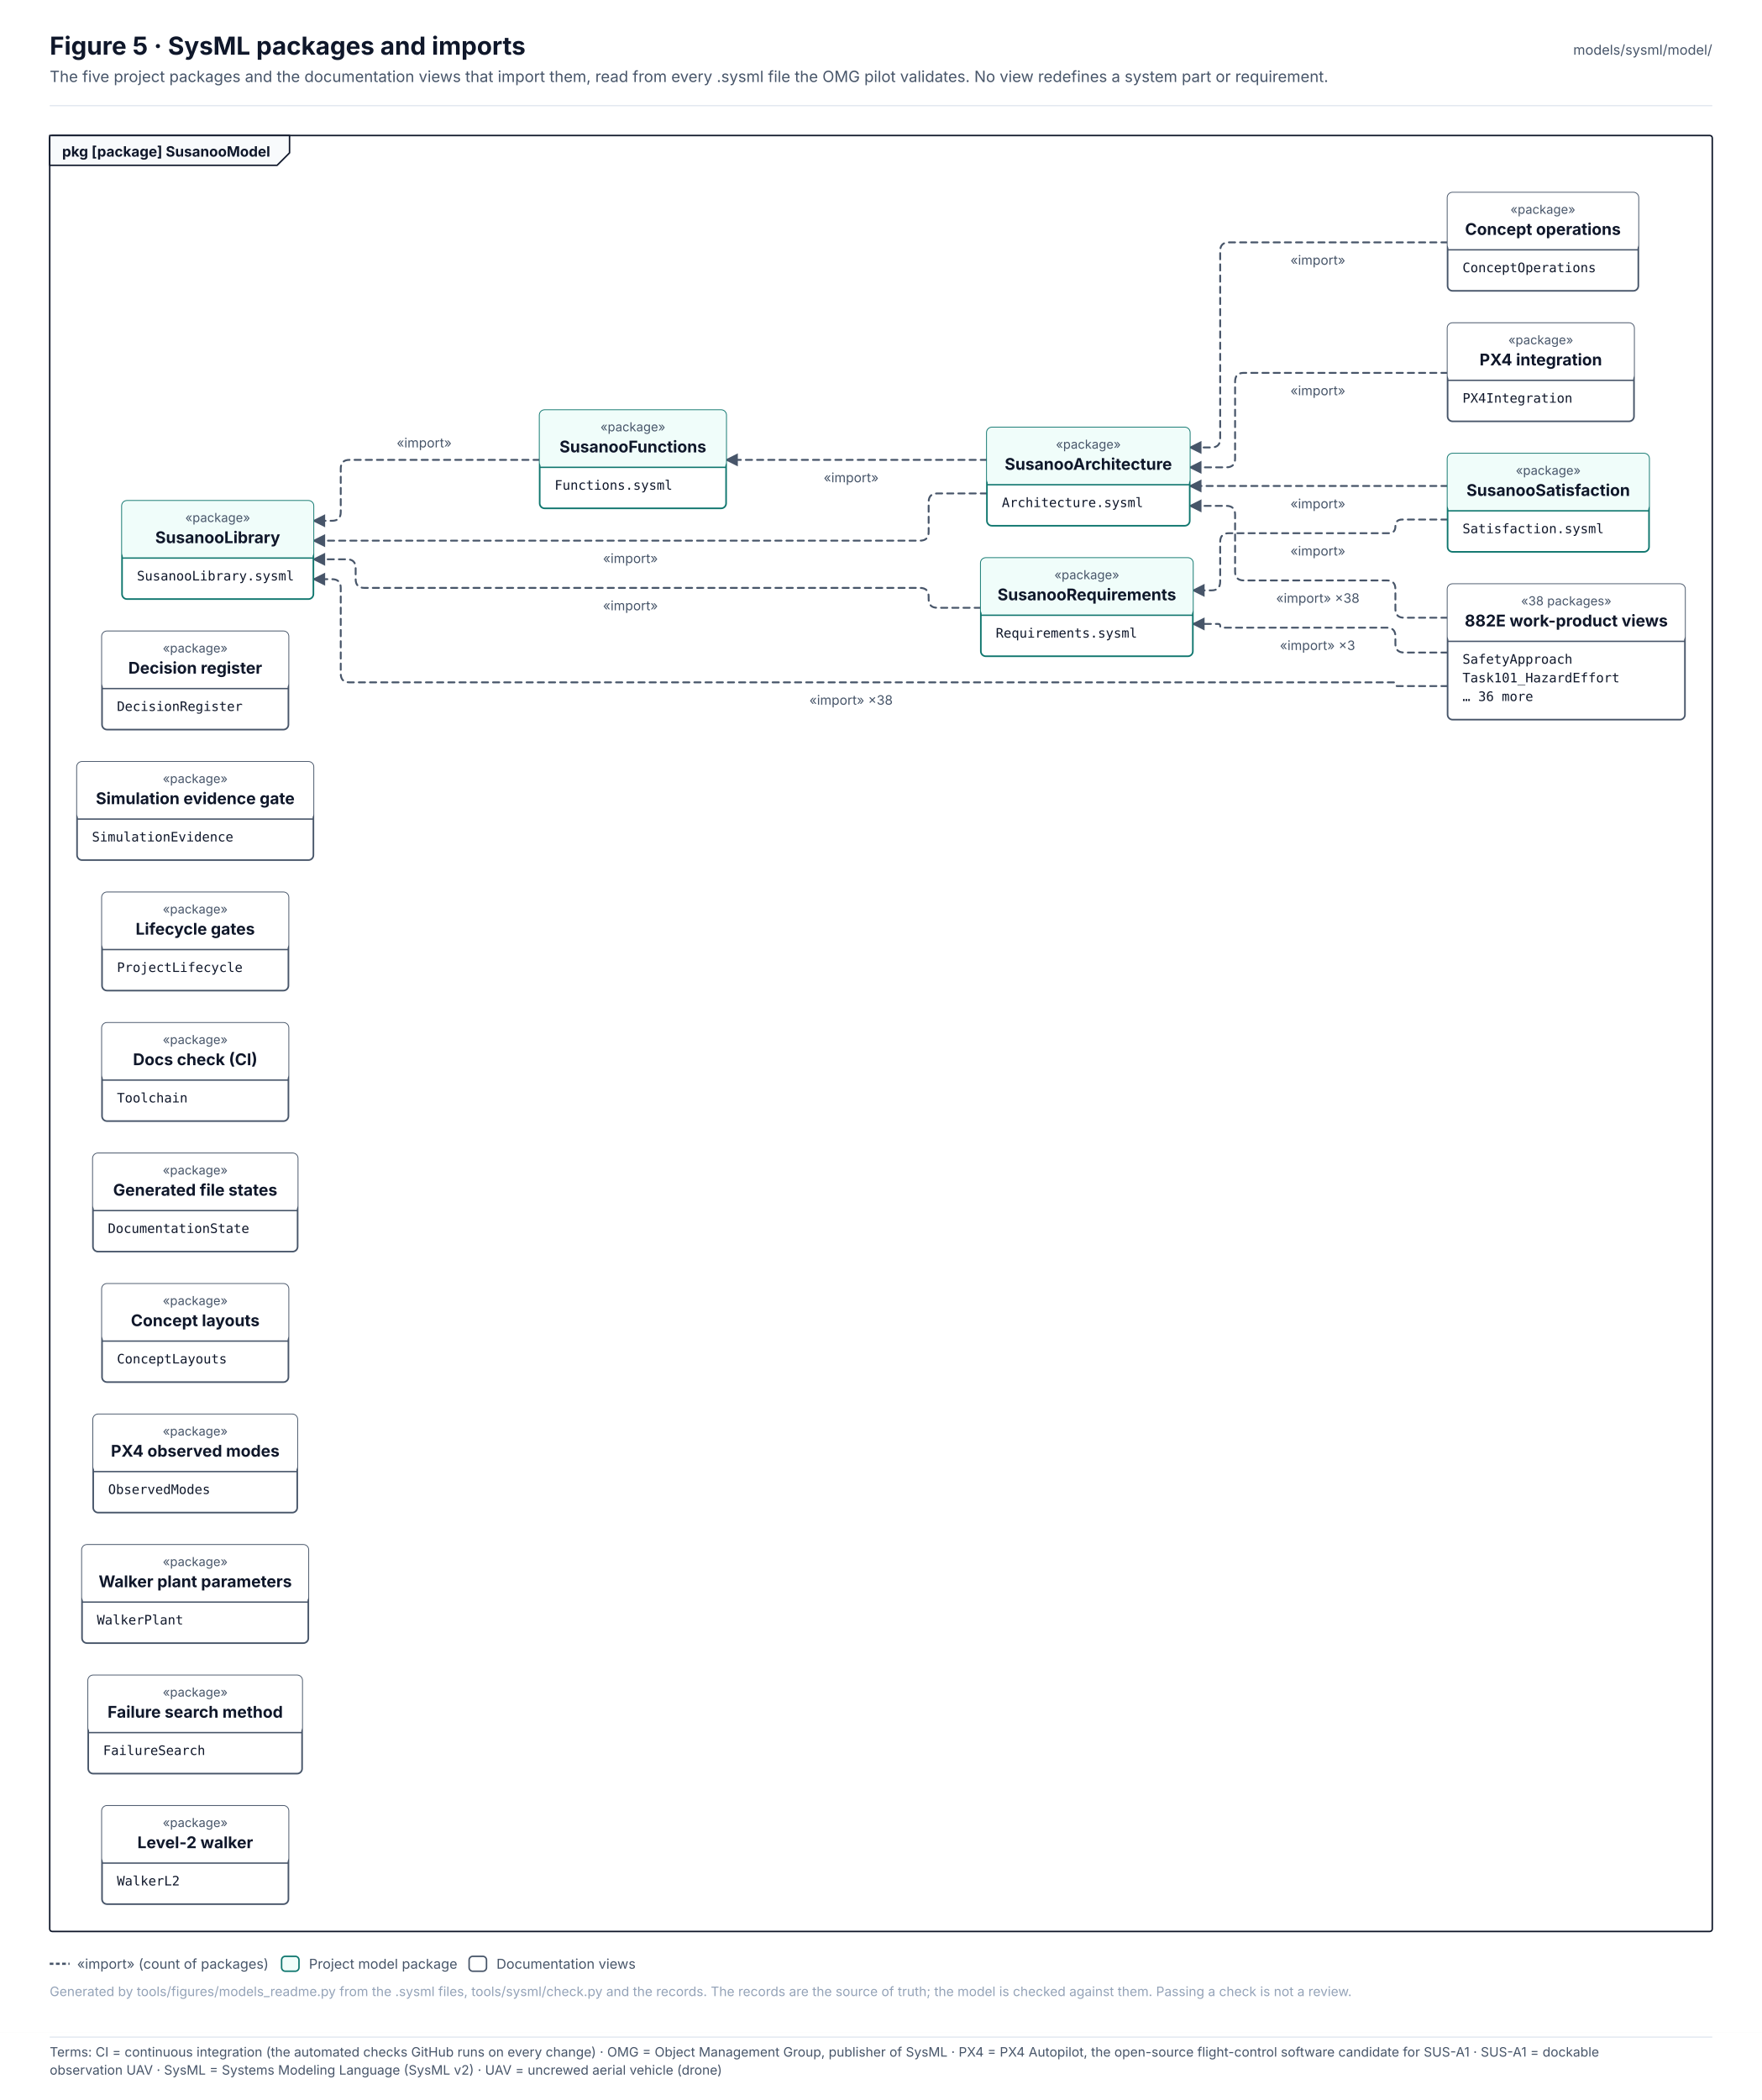
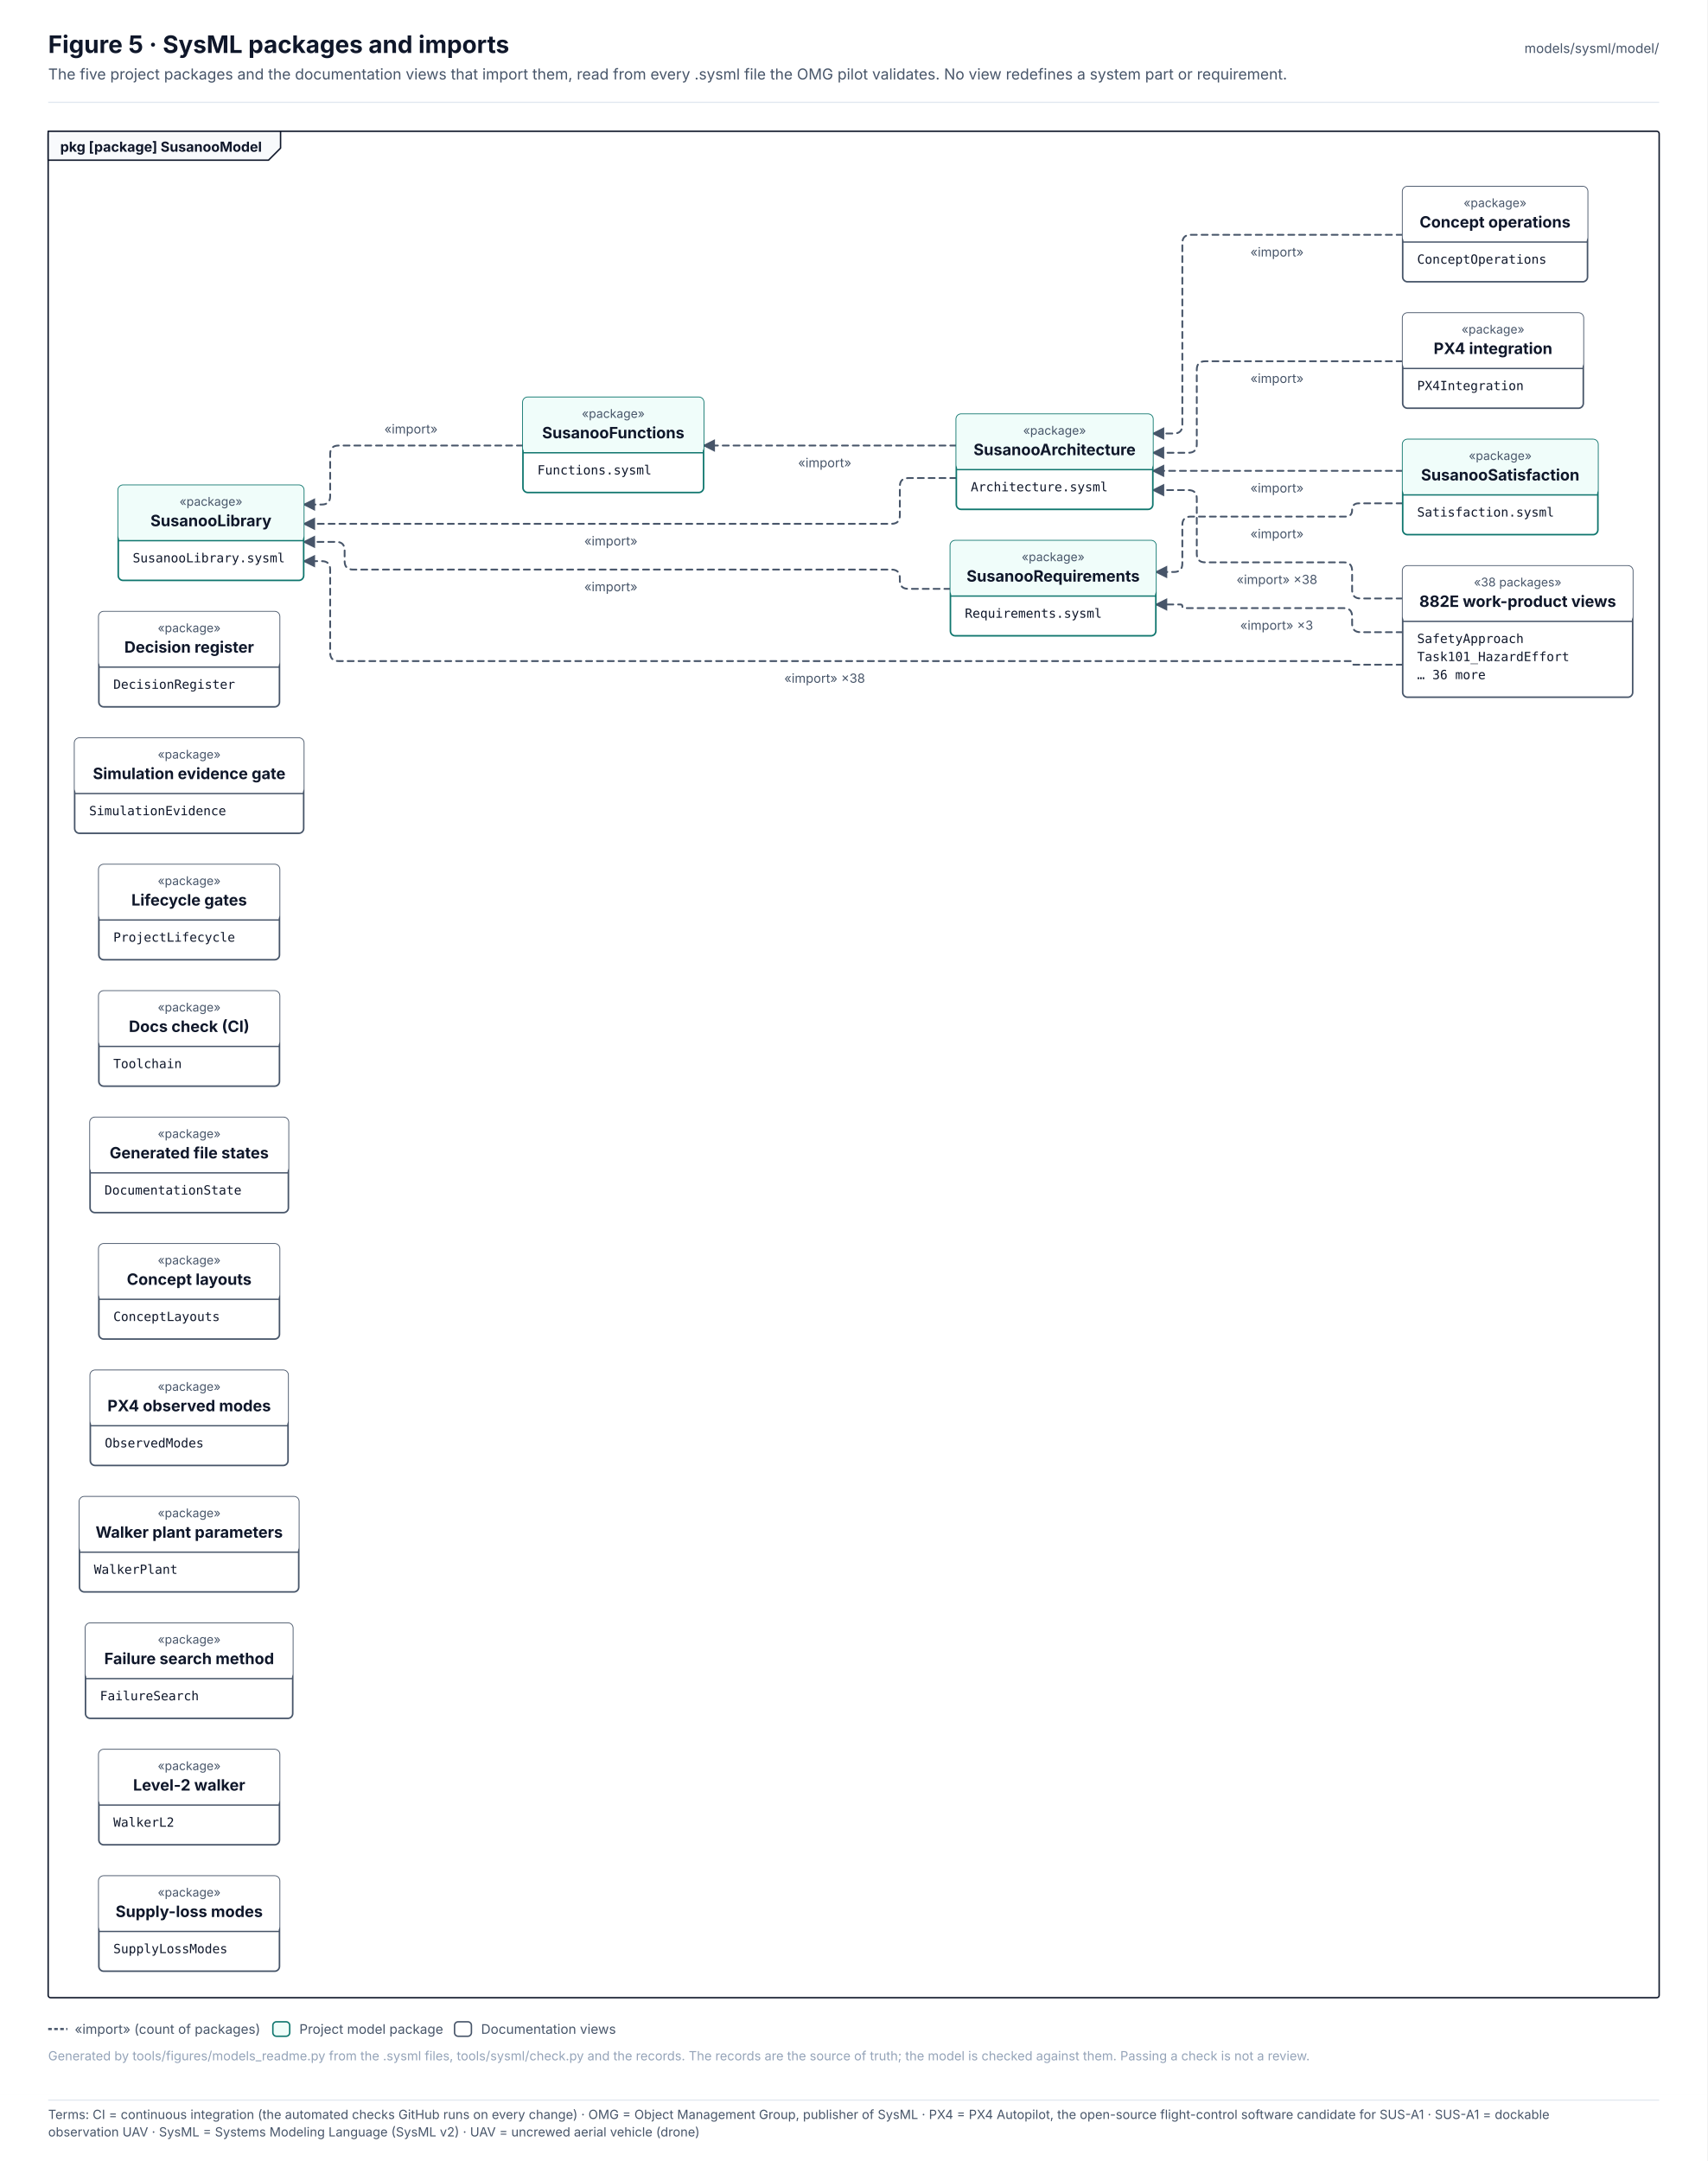
- <svg xmlns="http://www.w3.org/2000/svg" width="1417.9" height="1689.6" viewBox="0 0 1417.9 1689.6" font-family="Inter, 'Segoe UI', Helvetica, Arial, sans-serif" role="img">
+ <svg xmlns="http://www.w3.org/2000/svg" width="1417.9" height="1794.6" viewBox="0 0 1417.9 1794.6" font-family="Inter, 'Segoe UI', Helvetica, Arial, sans-serif" role="img">
  <defs>
    <pattern id="hatch" patternUnits="userSpaceOnUse" width="6" height="6" patternTransform="rotate(45)">
      <rect width="6" height="6" fill="#F1F5F9" />
      <line x1="0" y1="0" x2="0" y2="6" stroke="#E2E8F0" stroke-width="2" />
    </pattern>
    <marker id="arr-ink" viewBox="0 0 10 10" refX="9" refY="5" markerWidth="7" markerHeight="7" orient="auto-start-reverse">
      <path d="M0 0 L10 5 L0 10 z" fill="#475569" />
    </marker>
    <marker id="dia-ink" viewBox="0 0 16 10" refX="15" refY="5" markerWidth="12" markerHeight="8" orient="auto-start-reverse">
      <path d="M1 5 L8 1 L15 5 L8 9 z" fill="#475569" />
    </marker>
    <marker id="tri-ink" viewBox="0 0 12 12" refX="11" refY="6" markerWidth="10" markerHeight="10" orient="auto-start-reverse">
      <path d="M1 1 L11 6 L1 11 z" fill="#FFFFFF" stroke="#475569" stroke-width="1.2" />
    </marker>
    <marker id="arr-system" viewBox="0 0 10 10" refX="9" refY="5" markerWidth="7" markerHeight="7" orient="auto-start-reverse">
      <path d="M0 0 L10 5 L0 10 z" fill="#4F46E5" />
    </marker>
    <marker id="dia-system" viewBox="0 0 16 10" refX="15" refY="5" markerWidth="12" markerHeight="8" orient="auto-start-reverse">
      <path d="M1 5 L8 1 L15 5 L8 9 z" fill="#4F46E5" />
    </marker>
    <marker id="tri-system" viewBox="0 0 12 12" refX="11" refY="6" markerWidth="10" markerHeight="10" orient="auto-start-reverse">
      <path d="M1 1 L11 6 L1 11 z" fill="#FFFFFF" stroke="#4F46E5" stroke-width="1.2" />
    </marker>
    <marker id="arr-software" viewBox="0 0 10 10" refX="9" refY="5" markerWidth="7" markerHeight="7" orient="auto-start-reverse">
      <path d="M0 0 L10 5 L0 10 z" fill="#0F766E" />
    </marker>
    <marker id="dia-software" viewBox="0 0 16 10" refX="15" refY="5" markerWidth="12" markerHeight="8" orient="auto-start-reverse">
      <path d="M1 5 L8 1 L15 5 L8 9 z" fill="#0F766E" />
    </marker>
    <marker id="tri-software" viewBox="0 0 12 12" refX="11" refY="6" markerWidth="10" markerHeight="10" orient="auto-start-reverse">
      <path d="M1 1 L11 6 L1 11 z" fill="#FFFFFF" stroke="#0F766E" stroke-width="1.2" />
    </marker>
    <marker id="arr-safety" viewBox="0 0 10 10" refX="9" refY="5" markerWidth="7" markerHeight="7" orient="auto-start-reverse">
      <path d="M0 0 L10 5 L0 10 z" fill="#C2410C" />
    </marker>
    <marker id="dia-safety" viewBox="0 0 16 10" refX="15" refY="5" markerWidth="12" markerHeight="8" orient="auto-start-reverse">
      <path d="M1 5 L8 1 L15 5 L8 9 z" fill="#C2410C" />
    </marker>
    <marker id="tri-safety" viewBox="0 0 12 12" refX="11" refY="6" markerWidth="10" markerHeight="10" orient="auto-start-reverse">
      <path d="M1 1 L11 6 L1 11 z" fill="#FFFFFF" stroke="#C2410C" stroke-width="1.2" />
    </marker>
    <marker id="arr-interface" viewBox="0 0 10 10" refX="9" refY="5" markerWidth="7" markerHeight="7" orient="auto-start-reverse">
      <path d="M0 0 L10 5 L0 10 z" fill="#7C3AED" />
    </marker>
    <marker id="dia-interface" viewBox="0 0 16 10" refX="15" refY="5" markerWidth="12" markerHeight="8" orient="auto-start-reverse">
      <path d="M1 5 L8 1 L15 5 L8 9 z" fill="#7C3AED" />
    </marker>
    <marker id="tri-interface" viewBox="0 0 12 12" refX="11" refY="6" markerWidth="10" markerHeight="10" orient="auto-start-reverse">
      <path d="M1 1 L11 6 L1 11 z" fill="#FFFFFF" stroke="#7C3AED" stroke-width="1.2" />
    </marker>
    <marker id="arr-external" viewBox="0 0 10 10" refX="9" refY="5" markerWidth="7" markerHeight="7" orient="auto-start-reverse">
      <path d="M0 0 L10 5 L0 10 z" fill="#64748B" />
    </marker>
    <marker id="dia-external" viewBox="0 0 16 10" refX="15" refY="5" markerWidth="12" markerHeight="8" orient="auto-start-reverse">
      <path d="M1 5 L8 1 L15 5 L8 9 z" fill="#64748B" />
    </marker>
    <marker id="tri-external" viewBox="0 0 12 12" refX="11" refY="6" markerWidth="10" markerHeight="10" orient="auto-start-reverse">
      <path d="M1 1 L11 6 L1 11 z" fill="#FFFFFF" stroke="#64748B" stroke-width="1.2" />
    </marker>
    <marker id="arr-work" viewBox="0 0 10 10" refX="9" refY="5" markerWidth="7" markerHeight="7" orient="auto-start-reverse">
      <path d="M0 0 L10 5 L0 10 z" fill="#475569" />
    </marker>
    <marker id="dia-work" viewBox="0 0 16 10" refX="15" refY="5" markerWidth="12" markerHeight="8" orient="auto-start-reverse">
      <path d="M1 5 L8 1 L15 5 L8 9 z" fill="#475569" />
    </marker>
    <marker id="tri-work" viewBox="0 0 12 12" refX="11" refY="6" markerWidth="10" markerHeight="10" orient="auto-start-reverse">
      <path d="M1 1 L11 6 L1 11 z" fill="#FFFFFF" stroke="#475569" stroke-width="1.2" />
    </marker>
    <marker id="arr-muted" viewBox="0 0 10 10" refX="9" refY="5" markerWidth="7" markerHeight="7" orient="auto-start-reverse">
      <path d="M0 0 L10 5 L0 10 z" fill="#94A3B8" />
    </marker>
    <marker id="dia-muted" viewBox="0 0 16 10" refX="15" refY="5" markerWidth="12" markerHeight="8" orient="auto-start-reverse">
      <path d="M1 5 L8 1 L15 5 L8 9 z" fill="#94A3B8" />
    </marker>
    <marker id="tri-muted" viewBox="0 0 12 12" refX="11" refY="6" markerWidth="10" markerHeight="10" orient="auto-start-reverse">
      <path d="M1 1 L11 6 L1 11 z" fill="#FFFFFF" stroke="#94A3B8" stroke-width="1.2" />
    </marker>
    <marker id="arr-current" viewBox="0 0 10 10" refX="9" refY="5" markerWidth="7" markerHeight="7" orient="auto-start-reverse">
      <path d="M0 0 L10 5 L0 10 z" fill="#0F172A" />
    </marker>
    <marker id="dia-current" viewBox="0 0 16 10" refX="15" refY="5" markerWidth="12" markerHeight="8" orient="auto-start-reverse">
      <path d="M1 5 L8 1 L15 5 L8 9 z" fill="#0F172A" />
    </marker>
    <marker id="tri-current" viewBox="0 0 12 12" refX="11" refY="6" markerWidth="10" markerHeight="10" orient="auto-start-reverse">
      <path d="M1 1 L11 6 L1 11 z" fill="#FFFFFF" stroke="#0F172A" stroke-width="1.2" />
    </marker>
    <marker id="arr-ok" viewBox="0 0 10 10" refX="9" refY="5" markerWidth="7" markerHeight="7" orient="auto-start-reverse">
      <path d="M0 0 L10 5 L0 10 z" fill="#2E9E6A" />
    </marker>
    <marker id="dia-ok" viewBox="0 0 16 10" refX="15" refY="5" markerWidth="12" markerHeight="8" orient="auto-start-reverse">
      <path d="M1 5 L8 1 L15 5 L8 9 z" fill="#2E9E6A" />
    </marker>
    <marker id="tri-ok" viewBox="0 0 12 12" refX="11" refY="6" markerWidth="10" markerHeight="10" orient="auto-start-reverse">
      <path d="M1 1 L11 6 L1 11 z" fill="#FFFFFF" stroke="#2E9E6A" stroke-width="1.2" />
    </marker>
    <marker id="arr-amber" viewBox="0 0 10 10" refX="9" refY="5" markerWidth="7" markerHeight="7" orient="auto-start-reverse">
      <path d="M0 0 L10 5 L0 10 z" fill="#D97706" />
    </marker>
    <marker id="dia-amber" viewBox="0 0 16 10" refX="15" refY="5" markerWidth="12" markerHeight="8" orient="auto-start-reverse">
      <path d="M1 5 L8 1 L15 5 L8 9 z" fill="#D97706" />
    </marker>
    <marker id="tri-amber" viewBox="0 0 12 12" refX="11" refY="6" markerWidth="10" markerHeight="10" orient="auto-start-reverse">
      <path d="M1 1 L11 6 L1 11 z" fill="#FFFFFF" stroke="#D97706" stroke-width="1.2" />
    </marker>
    <marker id="arr-red" viewBox="0 0 10 10" refX="9" refY="5" markerWidth="7" markerHeight="7" orient="auto-start-reverse">
      <path d="M0 0 L10 5 L0 10 z" fill="#D2553F" />
    </marker>
    <marker id="dia-red" viewBox="0 0 16 10" refX="15" refY="5" markerWidth="12" markerHeight="8" orient="auto-start-reverse">
      <path d="M1 5 L8 1 L15 5 L8 9 z" fill="#D2553F" />
    </marker>
    <marker id="tri-red" viewBox="0 0 12 12" refX="11" refY="6" markerWidth="10" markerHeight="10" orient="auto-start-reverse">
      <path d="M1 1 L11 6 L1 11 z" fill="#FFFFFF" stroke="#D2553F" stroke-width="1.2" />
    </marker>
  </defs>
-   <rect x="0" y="0" width="1417.9" height="1635" rx="0" fill="#FFFFFF" stroke="none" stroke-width="0" />
+   <rect x="0" y="0" width="1417.9" height="1740" rx="0" fill="#FFFFFF" stroke="none" stroke-width="0" />
  <text x="40" y="44" font-size="20" fill="#0F172A" font-weight="700">Figure 5 · SysML packages and imports</text>
  <text x="40" y="66" font-size="12.5" fill="#475569">The five project packages and the documentation views that import them, read from every .sysml file the OMG pilot validates. No view redefines a system part or requirement.</text>
  <text x="1377.9" y="44" font-size="11" fill="#475569" text-anchor="end">models/sysml/model/</text>
  <line x1="40" y1="85" x2="1377.9" y2="85" stroke="#E2E8F0" stroke-width="1" />
-   <rect x="40" y="109" width="1337.9" height="1445" rx="2" fill="none" stroke="#0F172A" stroke-width="1.2" />
+   <rect x="40" y="109" width="1337.9" height="1550" rx="2" fill="none" stroke="#0F172A" stroke-width="1.2" />
  <path d="M40 109 L233 109 L233 123 L223 133 L40 133 Z" stroke="#0F172A" stroke-width="1.2" fill="#F8FAFC" stroke-linejoin="round" stroke-linecap="round" />
  <text x="50" y="126" font-size="11.5" fill="#0F172A" font-weight="700">pkg [package] SusanooModel</text>
  <g transform="translate(56 149)">
    <path d="M378.3 221 L225.2 221 Q218.2 221 218.2 228 L218.2 263 Q218.2 270 211.2 270 L196.2 270" stroke="#475569" stroke-width="1.5" fill="none" stroke-dasharray="5 4" stroke-linejoin="round" stroke-linecap="round" marker-end="url(#arr-ink)" />
    <path d="M738.2 221 L528.3 221" stroke="#475569" stroke-width="1.5" fill="none" stroke-dasharray="5 4" stroke-linejoin="round" stroke-linecap="round" marker-end="url(#arr-ink)" />
    <path d="M738.2 248 L698.3 248 Q691.3 248 691.3 255 L691.3 279 Q691.3 286 684.3 286 L196.2 286" stroke="#475569" stroke-width="1.5" fill="none" stroke-dasharray="5 4" stroke-linejoin="round" stroke-linecap="round" marker-end="url(#arr-ink)" />
    <path d="M733.3 340 L698.3 340 Q691.3 340 691.3 333 L691.3 331 Q691.3 324 684.3 324 L237.2 324 Q230.2 324 230.2 317 L230.2 308 Q230.2 301 223.2 301 L196.2 301" stroke="#475569" stroke-width="1.5" fill="none" stroke-dasharray="5 4" stroke-linejoin="round" stroke-linecap="round" marker-end="url(#arr-ink)" />
    <path d="M1108.9 242 L901.4 242" stroke="#475569" stroke-width="1.5" fill="none" stroke-dasharray="5 4" stroke-linejoin="round" stroke-linecap="round" marker-end="url(#arr-ink)" />
    <path d="M1108.9 269 L1072.4 269 Q1066.9 269 1066.9 274.5 L1066.9 274.5 Q1066.9 280 1061.4 280 L932.9 280 Q925.9 280 925.9 287 L925.9 319 Q925.9 326 918.9 326 L903.9 326" stroke="#475569" stroke-width="1.5" fill="none" stroke-dasharray="5 4" stroke-linejoin="round" stroke-linecap="round" marker-end="url(#arr-ink)" />
    <path d="M1108.9 46 L932.9 46 Q925.9 46 925.9 53 L925.9 204 Q925.9 211 918.9 211 L901.4 211" stroke="#475569" stroke-width="1.5" fill="none" stroke-dasharray="5 4" stroke-linejoin="round" stroke-linecap="round" marker-end="url(#arr-ink)" />
    <path d="M1108.9 151 L944.9 151 Q937.9 151 937.9 158 L937.9 220 Q937.9 227 930.9 227 L901.4 227" stroke="#475569" stroke-width="1.5" fill="none" stroke-dasharray="5 4" stroke-linejoin="round" stroke-linecap="round" marker-end="url(#arr-ink)" />
    <path d="M1108.9 348 L1073.9 348 Q1066.9 348 1066.9 341 L1066.9 325 Q1066.9 318 1059.9 318 L944.9 318 Q937.9 318 937.9 311 L937.9 265 Q937.9 258 930.9 258 L901.4 258" stroke="#475569" stroke-width="1.5" fill="none" stroke-dasharray="5 4" stroke-linejoin="round" stroke-linecap="round" marker-end="url(#arr-ink)" />
    <path d="M1108.9 403 L1068.4 403 Q1066.9 403 1066.9 401.5 L1066.9 401.5 Q1066.9 400 1065.4 400 L225.2 400 Q218.2 400 218.2 393 L218.2 324 Q218.2 317 211.2 317 L196.2 317" stroke="#475569" stroke-width="1.5" fill="none" stroke-dasharray="5 4" stroke-linejoin="round" stroke-linecap="round" marker-end="url(#arr-ink)" />
    <path d="M1108.9 376 L1073.9 376 Q1066.9 376 1066.9 369 L1066.9 363 Q1066.9 356 1059.9 356 L927.4 356 Q925.9 356 925.9 354.5 L925.9 354.5 Q925.9 353 924.4 353 L903.9 353" stroke="#475569" stroke-width="1.5" fill="none" stroke-dasharray="5 4" stroke-linejoin="round" stroke-linecap="round" marker-end="url(#arr-ink)" />
    <rect x="42.2" y="254" width="154" height="79" rx="4" fill="#FFFFFF" stroke="#0F766E" stroke-width="1.3" />
    <rect x="42.2" y="254" width="154" height="46" rx="4" fill="#F0FDFA" stroke="none" stroke-width="0" />
    <line x1="42.2" y1="300" x2="196.2" y2="300" stroke="#0F766E" stroke-width="1.1" />
    <text x="119.2" y="271" font-size="10" fill="#475569" text-anchor="middle">«package»</text>
    <text x="119.2" y="288" font-size="13" fill="#0F172A" font-weight="700" text-anchor="middle">SusanooLibrary</text>
    <text x="54.2" y="318" font-size="10.5" fill="#0F172A" font-family="'JetBrains Mono', 'SFMono-Regular', Menlo, Consolas, monospace">SusanooLibrary.sysml</text>
    <rect x="378.3" y="181" width="150" height="79" rx="4" fill="#FFFFFF" stroke="#0F766E" stroke-width="1.3" />
    <rect x="378.3" y="181" width="150" height="46" rx="4" fill="#F0FDFA" stroke="none" stroke-width="0" />
    <line x1="378.3" y1="227" x2="528.3" y2="227" stroke="#0F766E" stroke-width="1.1" />
    <text x="453.3" y="198" font-size="10" fill="#475569" text-anchor="middle">«package»</text>
    <text x="453.3" y="215" font-size="13" fill="#0F172A" font-weight="700" text-anchor="middle">SusanooFunctions</text>
    <text x="390.3" y="245" font-size="10.5" fill="#0F172A" font-family="'JetBrains Mono', 'SFMono-Regular', Menlo, Consolas, monospace">Functions.sysml</text>
    <rect x="738.2" y="195" width="163.2" height="79" rx="4" fill="#FFFFFF" stroke="#0F766E" stroke-width="1.3" />
    <rect x="738.2" y="195" width="163.2" height="46" rx="4" fill="#F0FDFA" stroke="none" stroke-width="0" />
    <line x1="738.2" y1="241" x2="901.4" y2="241" stroke="#0F766E" stroke-width="1.1" />
    <text x="819.8" y="212" font-size="10" fill="#475569" text-anchor="middle">«package»</text>
    <text x="819.8" y="229" font-size="13" fill="#0F172A" font-weight="700" text-anchor="middle">SusanooArchitecture</text>
    <text x="750.2" y="259" font-size="10.5" fill="#0F172A" font-family="'JetBrains Mono', 'SFMono-Regular', Menlo, Consolas, monospace">Architecture.sysml</text>
    <rect x="733.3" y="300" width="170.6" height="79" rx="4" fill="#FFFFFF" stroke="#0F766E" stroke-width="1.3" />
    <rect x="733.3" y="300" width="170.6" height="46" rx="4" fill="#F0FDFA" stroke="none" stroke-width="0" />
    <line x1="733.3" y1="346" x2="903.9" y2="346" stroke="#0F766E" stroke-width="1.1" />
    <text x="818.6" y="317" font-size="10" fill="#475569" text-anchor="middle">«package»</text>
    <text x="818.6" y="334" font-size="13" fill="#0F172A" font-weight="700" text-anchor="middle">SusanooRequirements</text>
    <text x="745.3" y="364" font-size="10.5" fill="#0F172A" font-family="'JetBrains Mono', 'SFMono-Regular', Menlo, Consolas, monospace">Requirements.sysml</text>
    <rect x="1108.9" y="216" width="162.1" height="79" rx="4" fill="#FFFFFF" stroke="#0F766E" stroke-width="1.3" />
    <rect x="1108.9" y="216" width="162.1" height="46" rx="4" fill="#F0FDFA" stroke="none" stroke-width="0" />
    <line x1="1108.9" y1="262" x2="1271" y2="262" stroke="#0F766E" stroke-width="1.1" />
    <text x="1189.9" y="233" font-size="10" fill="#475569" text-anchor="middle">«package»</text>
    <text x="1189.9" y="250" font-size="13" fill="#0F172A" font-weight="700" text-anchor="middle">SusanooSatisfaction</text>
    <text x="1120.9" y="280" font-size="10.5" fill="#0F172A" font-family="'JetBrains Mono', 'SFMono-Regular', Menlo, Consolas, monospace">Satisfaction.sysml</text>
    <rect x="1108.9" y="6" width="153.5" height="79" rx="4" fill="#FFFFFF" stroke="#475569" stroke-width="1.3" />
    <rect x="1108.9" y="6" width="153.5" height="46" rx="4" fill="#FFFFFF" stroke="none" stroke-width="0" />
    <line x1="1108.9" y1="52" x2="1262.4" y2="52" stroke="#475569" stroke-width="1.1" />
    <text x="1185.6" y="23" font-size="10" fill="#475569" text-anchor="middle">«package»</text>
    <text x="1185.6" y="40" font-size="13" fill="#0F172A" font-weight="700" text-anchor="middle">Concept operations</text>
    <text x="1120.9" y="70" font-size="10.5" fill="#0F172A" font-family="'JetBrains Mono', 'SFMono-Regular', Menlo, Consolas, monospace">ConceptOperations</text>
    <rect x="1108.9" y="111" width="150" height="79" rx="4" fill="#FFFFFF" stroke="#475569" stroke-width="1.3" />
    <rect x="1108.9" y="111" width="150" height="46" rx="4" fill="#FFFFFF" stroke="none" stroke-width="0" />
    <line x1="1108.9" y1="157" x2="1258.9" y2="157" stroke="#475569" stroke-width="1.1" />
    <text x="1183.9" y="128" font-size="10" fill="#475569" text-anchor="middle">«package»</text>
    <text x="1183.9" y="145" font-size="13" fill="#0F172A" font-weight="700" text-anchor="middle">PX4 integration</text>
    <text x="1120.9" y="175" font-size="10.5" fill="#0F172A" font-family="'JetBrains Mono', 'SFMono-Regular', Menlo, Consolas, monospace">PX4Integration</text>
    <rect x="26.1" y="359" width="150" height="79" rx="4" fill="#FFFFFF" stroke="#475569" stroke-width="1.3" />
    <rect x="26.1" y="359" width="150" height="46" rx="4" fill="#FFFFFF" stroke="none" stroke-width="0" />
    <line x1="26.1" y1="405" x2="176.1" y2="405" stroke="#475569" stroke-width="1.1" />
    <text x="101.1" y="376" font-size="10" fill="#475569" text-anchor="middle">«package»</text>
    <text x="101.1" y="393" font-size="13" fill="#0F172A" font-weight="700" text-anchor="middle">Decision register</text>
    <text x="38.1" y="423" font-size="10.5" fill="#0F172A" font-family="'JetBrains Mono', 'SFMono-Regular', Menlo, Consolas, monospace">DecisionRegister</text>
    <rect x="6" y="464" width="190.2" height="79" rx="4" fill="#FFFFFF" stroke="#475569" stroke-width="1.3" />
    <rect x="6" y="464" width="190.2" height="46" rx="4" fill="#FFFFFF" stroke="none" stroke-width="0" />
    <line x1="6" y1="510" x2="196.2" y2="510" stroke="#475569" stroke-width="1.1" />
    <text x="101.1" y="481" font-size="10" fill="#475569" text-anchor="middle">«package»</text>
    <text x="101.1" y="498" font-size="13" fill="#0F172A" font-weight="700" text-anchor="middle">Simulation evidence gate</text>
    <text x="18" y="528" font-size="10.5" fill="#0F172A" font-family="'JetBrains Mono', 'SFMono-Regular', Menlo, Consolas, monospace">SimulationEvidence</text>
    <rect x="26.1" y="569" width="150" height="79" rx="4" fill="#FFFFFF" stroke="#475569" stroke-width="1.3" />
    <rect x="26.1" y="569" width="150" height="46" rx="4" fill="#FFFFFF" stroke="none" stroke-width="0" />
    <line x1="26.1" y1="615" x2="176.1" y2="615" stroke="#475569" stroke-width="1.1" />
    <text x="101.1" y="586" font-size="10" fill="#475569" text-anchor="middle">«package»</text>
    <text x="101.1" y="603" font-size="13" fill="#0F172A" font-weight="700" text-anchor="middle">Lifecycle gates</text>
    <text x="38.1" y="633" font-size="10.5" fill="#0F172A" font-family="'JetBrains Mono', 'SFMono-Regular', Menlo, Consolas, monospace">ProjectLifecycle</text>
    <rect x="26.1" y="674" width="150" height="79" rx="4" fill="#FFFFFF" stroke="#475569" stroke-width="1.3" />
    <rect x="26.1" y="674" width="150" height="46" rx="4" fill="#FFFFFF" stroke="none" stroke-width="0" />
    <line x1="26.1" y1="720" x2="176.1" y2="720" stroke="#475569" stroke-width="1.1" />
    <text x="101.1" y="691" font-size="10" fill="#475569" text-anchor="middle">«package»</text>
    <text x="101.1" y="708" font-size="13" fill="#0F172A" font-weight="700" text-anchor="middle">Docs check (CI)</text>
    <text x="38.1" y="738" font-size="10.5" fill="#0F172A" font-family="'JetBrains Mono', 'SFMono-Regular', Menlo, Consolas, monospace">Toolchain</text>
    <rect x="18.8" y="779" width="164.7" height="79" rx="4" fill="#FFFFFF" stroke="#475569" stroke-width="1.3" />
    <rect x="18.8" y="779" width="164.7" height="46" rx="4" fill="#FFFFFF" stroke="none" stroke-width="0" />
    <line x1="18.8" y1="825" x2="183.5" y2="825" stroke="#475569" stroke-width="1.1" />
    <text x="101.1" y="796" font-size="10" fill="#475569" text-anchor="middle">«package»</text>
    <text x="101.1" y="813" font-size="13" fill="#0F172A" font-weight="700" text-anchor="middle">Generated file states</text>
    <text x="30.8" y="843" font-size="10.5" fill="#0F172A" font-family="'JetBrains Mono', 'SFMono-Regular', Menlo, Consolas, monospace">DocumentationState</text>
    <rect x="26.1" y="884" width="150" height="79" rx="4" fill="#FFFFFF" stroke="#475569" stroke-width="1.3" />
    <rect x="26.1" y="884" width="150" height="46" rx="4" fill="#FFFFFF" stroke="none" stroke-width="0" />
    <line x1="26.1" y1="930" x2="176.1" y2="930" stroke="#475569" stroke-width="1.1" />
    <text x="101.1" y="901" font-size="10" fill="#475569" text-anchor="middle">«package»</text>
    <text x="101.1" y="918" font-size="13" fill="#0F172A" font-weight="700" text-anchor="middle">Concept layouts</text>
    <text x="38.1" y="948" font-size="10.5" fill="#0F172A" font-family="'JetBrains Mono', 'SFMono-Regular', Menlo, Consolas, monospace">ConceptLayouts</text>
    <rect x="19" y="989" width="164.2" height="79" rx="4" fill="#FFFFFF" stroke="#475569" stroke-width="1.3" />
    <rect x="19" y="989" width="164.2" height="46" rx="4" fill="#FFFFFF" stroke="none" stroke-width="0" />
    <line x1="19" y1="1035" x2="183.2" y2="1035" stroke="#475569" stroke-width="1.1" />
    <text x="101.1" y="1006" font-size="10" fill="#475569" text-anchor="middle">«package»</text>
    <text x="101.1" y="1023" font-size="13" fill="#0F172A" font-weight="700" text-anchor="middle">PX4 observed modes</text>
    <text x="31" y="1053" font-size="10.5" fill="#0F172A" font-family="'JetBrains Mono', 'SFMono-Regular', Menlo, Consolas, monospace">ObservedModes</text>
    <rect x="10" y="1094" width="182.1" height="79" rx="4" fill="#FFFFFF" stroke="#475569" stroke-width="1.3" />
    <rect x="10" y="1094" width="182.1" height="46" rx="4" fill="#FFFFFF" stroke="none" stroke-width="0" />
    <line x1="10" y1="1140" x2="192.2" y2="1140" stroke="#475569" stroke-width="1.1" />
    <text x="101.1" y="1111" font-size="10" fill="#475569" text-anchor="middle">«package»</text>
    <text x="101.1" y="1128" font-size="13" fill="#0F172A" font-weight="700" text-anchor="middle">Walker plant parameters</text>
    <text x="22" y="1158" font-size="10.5" fill="#0F172A" font-family="'JetBrains Mono', 'SFMono-Regular', Menlo, Consolas, monospace">WalkerPlant</text>
    <rect x="15" y="1199" width="172.1" height="79" rx="4" fill="#FFFFFF" stroke="#475569" stroke-width="1.3" />
    <rect x="15" y="1199" width="172.1" height="46" rx="4" fill="#FFFFFF" stroke="none" stroke-width="0" />
    <line x1="15" y1="1245" x2="187.2" y2="1245" stroke="#475569" stroke-width="1.1" />
    <text x="101.1" y="1216" font-size="10" fill="#475569" text-anchor="middle">«package»</text>
    <text x="101.1" y="1233" font-size="13" fill="#0F172A" font-weight="700" text-anchor="middle">Failure search method</text>
    <text x="27" y="1263" font-size="10.5" fill="#0F172A" font-family="'JetBrains Mono', 'SFMono-Regular', Menlo, Consolas, monospace">FailureSearch</text>
    <rect x="26.1" y="1304" width="150" height="79" rx="4" fill="#FFFFFF" stroke="#475569" stroke-width="1.3" />
    <rect x="26.1" y="1304" width="150" height="46" rx="4" fill="#FFFFFF" stroke="none" stroke-width="0" />
    <line x1="26.1" y1="1350" x2="176.1" y2="1350" stroke="#475569" stroke-width="1.1" />
    <text x="101.1" y="1321" font-size="10" fill="#475569" text-anchor="middle">«package»</text>
    <text x="101.1" y="1338" font-size="13" fill="#0F172A" font-weight="700" text-anchor="middle">Level-2 walker</text>
    <text x="38.1" y="1368" font-size="10.5" fill="#0F172A" font-family="'JetBrains Mono', 'SFMono-Regular', Menlo, Consolas, monospace">WalkerL2</text>
+     <rect x="26.1" y="1409" width="150" height="79" rx="4" fill="#FFFFFF" stroke="#475569" stroke-width="1.3" />
+     <rect x="26.1" y="1409" width="150" height="46" rx="4" fill="#FFFFFF" stroke="none" stroke-width="0" />
+     <line x1="26.1" y1="1455" x2="176.1" y2="1455" stroke="#475569" stroke-width="1.1" />
+     <text x="101.1" y="1426" font-size="10" fill="#475569" text-anchor="middle">«package»</text>
+     <text x="101.1" y="1443" font-size="13" fill="#0F172A" font-weight="700" text-anchor="middle">Supply-loss modes</text>
+     <text x="38.1" y="1473" font-size="10.5" fill="#0F172A" font-family="'JetBrains Mono', 'SFMono-Regular', Menlo, Consolas, monospace">SupplyLossModes</text>
    <rect x="1108.9" y="321" width="191" height="109" rx="4" fill="#FFFFFF" stroke="#475569" stroke-width="1.3" />
    <rect x="1108.9" y="321" width="191" height="46" rx="4" fill="#FFFFFF" stroke="none" stroke-width="0" />
    <line x1="1108.9" y1="367" x2="1299.9" y2="367" stroke="#475569" stroke-width="1.1" />
    <text x="1204.4" y="338" font-size="10" fill="#475569" text-anchor="middle">«38 packages»</text>
    <text x="1204.4" y="355" font-size="13" fill="#0F172A" font-weight="700" text-anchor="middle">882E work-product views</text>
    <text x="1120.9" y="385" font-size="10.5" fill="#0F172A" font-family="'JetBrains Mono', 'SFMono-Regular', Menlo, Consolas, monospace">SafetyApproach</text>
    <text x="1120.9" y="400" font-size="10.5" fill="#0F172A" font-family="'JetBrains Mono', 'SFMono-Regular', Menlo, Consolas, monospace">Task101_HazardEffort</text>
    <text x="1120.9" y="415" font-size="10.5" fill="#0F172A" font-family="'JetBrains Mono', 'SFMono-Regular', Menlo, Consolas, monospace">… 36 more</text>
    <rect x="258.2" y="198" width="58.1" height="18" rx="4" fill="#FFFFFF" stroke="none" stroke-width="0" opacity="0.92" />
    <text x="263.2" y="211" font-size="10.5" fill="#475569">«import»</text>
    <rect x="601.8" y="226" width="58.1" height="18" rx="4" fill="#FFFFFF" stroke="none" stroke-width="0" opacity="0.92" />
    <text x="606.8" y="239" font-size="10.5" fill="#475569">«import»</text>
    <rect x="424.2" y="291" width="58.1" height="18" rx="4" fill="#FFFFFF" stroke="none" stroke-width="0" opacity="0.92" />
    <text x="429.2" y="304" font-size="10.5" fill="#475569">«import»</text>
    <rect x="424.2" y="329" width="58.1" height="18" rx="4" fill="#FFFFFF" stroke="none" stroke-width="0" opacity="0.92" />
    <text x="429.2" y="342" font-size="10.5" fill="#475569">«import»</text>
    <rect x="977.4" y="247" width="58.1" height="18" rx="4" fill="#FFFFFF" stroke="none" stroke-width="0" opacity="0.92" />
    <text x="982.4" y="260" font-size="10.5" fill="#475569">«import»</text>
    <rect x="977.4" y="285" width="58.1" height="18" rx="4" fill="#FFFFFF" stroke="none" stroke-width="0" opacity="0.92" />
    <text x="982.4" y="298" font-size="10.5" fill="#475569">«import»</text>
    <rect x="977.4" y="51" width="58.1" height="18" rx="4" fill="#FFFFFF" stroke="none" stroke-width="0" opacity="0.92" />
    <text x="982.4" y="64" font-size="10.5" fill="#475569">«import»</text>
    <rect x="977.4" y="156" width="58.1" height="18" rx="4" fill="#FFFFFF" stroke="none" stroke-width="0" opacity="0.92" />
    <text x="982.4" y="169" font-size="10.5" fill="#475569">«import»</text>
    <rect x="965.9" y="323" width="81" height="18" rx="4" fill="#FFFFFF" stroke="none" stroke-width="0" opacity="0.92" />
    <text x="970.9" y="336" font-size="10.5" fill="#475569">«import» ×38</text>
    <rect x="590.3" y="405" width="81" height="18" rx="4" fill="#FFFFFF" stroke="none" stroke-width="0" opacity="0.92" />
    <text x="595.3" y="418" font-size="10.5" fill="#475569">«import» ×38</text>
    <rect x="968.9" y="361" width="75.1" height="18" rx="4" fill="#FFFFFF" stroke="none" stroke-width="0" opacity="0.92" />
    <text x="973.9" y="374" font-size="10.5" fill="#475569">«import» ×3</text>
  </g>
-   <line x1="40" y1="1580" x2="56" y2="1580" stroke="#475569" stroke-width="1.8" stroke-dasharray="3 2" />
-   <text x="62" y="1584" font-size="11" fill="#475569">«import» (count of packages)</text>
-   <rect x="226.6" y="1574" width="14" height="12" rx="3" fill="#F0FDFA" stroke="#0F766E" stroke-width="1.2" />
-   <text x="248.6" y="1584" font-size="11" fill="#475569">Project model package</text>
-   <rect x="377.5" y="1574" width="14" height="12" rx="3" fill="#FFFFFF" stroke="#475569" stroke-width="1.2" />
-   <text x="399.5" y="1584" font-size="11" fill="#475569">Documentation views</text>
-   <text x="40" y="1606" font-size="10.5" fill="#94A3B8">Generated by tools/figures/models_readme.py from the .sysml files, tools/sysml/check.py and the records. The records are the source of truth; the model is checked against them. Passing a check is not a review.</text>
-   <g class="terms" data-base-h="1635">
-     <rect x="0" y="1635" width="1417.9" height="54.6" fill="#FFFFFF" />
-     <line x1="40" y1="1639" x2="1377.9" y2="1639" stroke="#E2E8F0" stroke-width="1" />
-     <text x="40" y="1654.7" font-size="10.5" fill="#475569" font-family="Inter, 'Segoe UI', Helvetica, Arial, sans-serif">Terms: CI = continuous integration (the automated checks GitHub runs on every change) · OMG = Object Management Group, publisher of SysML · PX4 = PX4 Autopilot, the open-source flight-control software candidate for SUS-A1 · SUS-A1 = dockable</text>
-     <text x="40" y="1669.2" font-size="10.5" fill="#475569" font-family="Inter, 'Segoe UI', Helvetica, Arial, sans-serif">observation UAV · SysML = Systems Modeling Language (SysML v2) · UAV = uncrewed aerial vehicle (drone)</text>
+   <line x1="40" y1="1685" x2="56" y2="1685" stroke="#475569" stroke-width="1.8" stroke-dasharray="3 2" />
+   <text x="62" y="1689" font-size="11" fill="#475569">«import» (count of packages)</text>
+   <rect x="226.6" y="1679" width="14" height="12" rx="3" fill="#F0FDFA" stroke="#0F766E" stroke-width="1.2" />
+   <text x="248.6" y="1689" font-size="11" fill="#475569">Project model package</text>
+   <rect x="377.5" y="1679" width="14" height="12" rx="3" fill="#FFFFFF" stroke="#475569" stroke-width="1.2" />
+   <text x="399.5" y="1689" font-size="11" fill="#475569">Documentation views</text>
+   <text x="40" y="1711" font-size="10.5" fill="#94A3B8">Generated by tools/figures/models_readme.py from the .sysml files, tools/sysml/check.py and the records. The records are the source of truth; the model is checked against them. Passing a check is not a review.</text>
+   <g class="terms" data-base-h="1740">
+     <rect x="0" y="1740" width="1417.9" height="54.6" fill="#FFFFFF" />
+     <line x1="40" y1="1744" x2="1377.9" y2="1744" stroke="#E2E8F0" stroke-width="1" />
+     <text x="40" y="1759.7" font-size="10.5" fill="#475569" font-family="Inter, 'Segoe UI', Helvetica, Arial, sans-serif">Terms: CI = continuous integration (the automated checks GitHub runs on every change) · OMG = Object Management Group, publisher of SysML · PX4 = PX4 Autopilot, the open-source flight-control software candidate for SUS-A1 · SUS-A1 = dockable</text>
+     <text x="40" y="1774.2" font-size="10.5" fill="#475569" font-family="Inter, 'Segoe UI', Helvetica, Arial, sans-serif">observation UAV · SysML = Systems Modeling Language (SysML v2) · UAV = uncrewed aerial vehicle (drone)</text>
  </g>
</svg>
